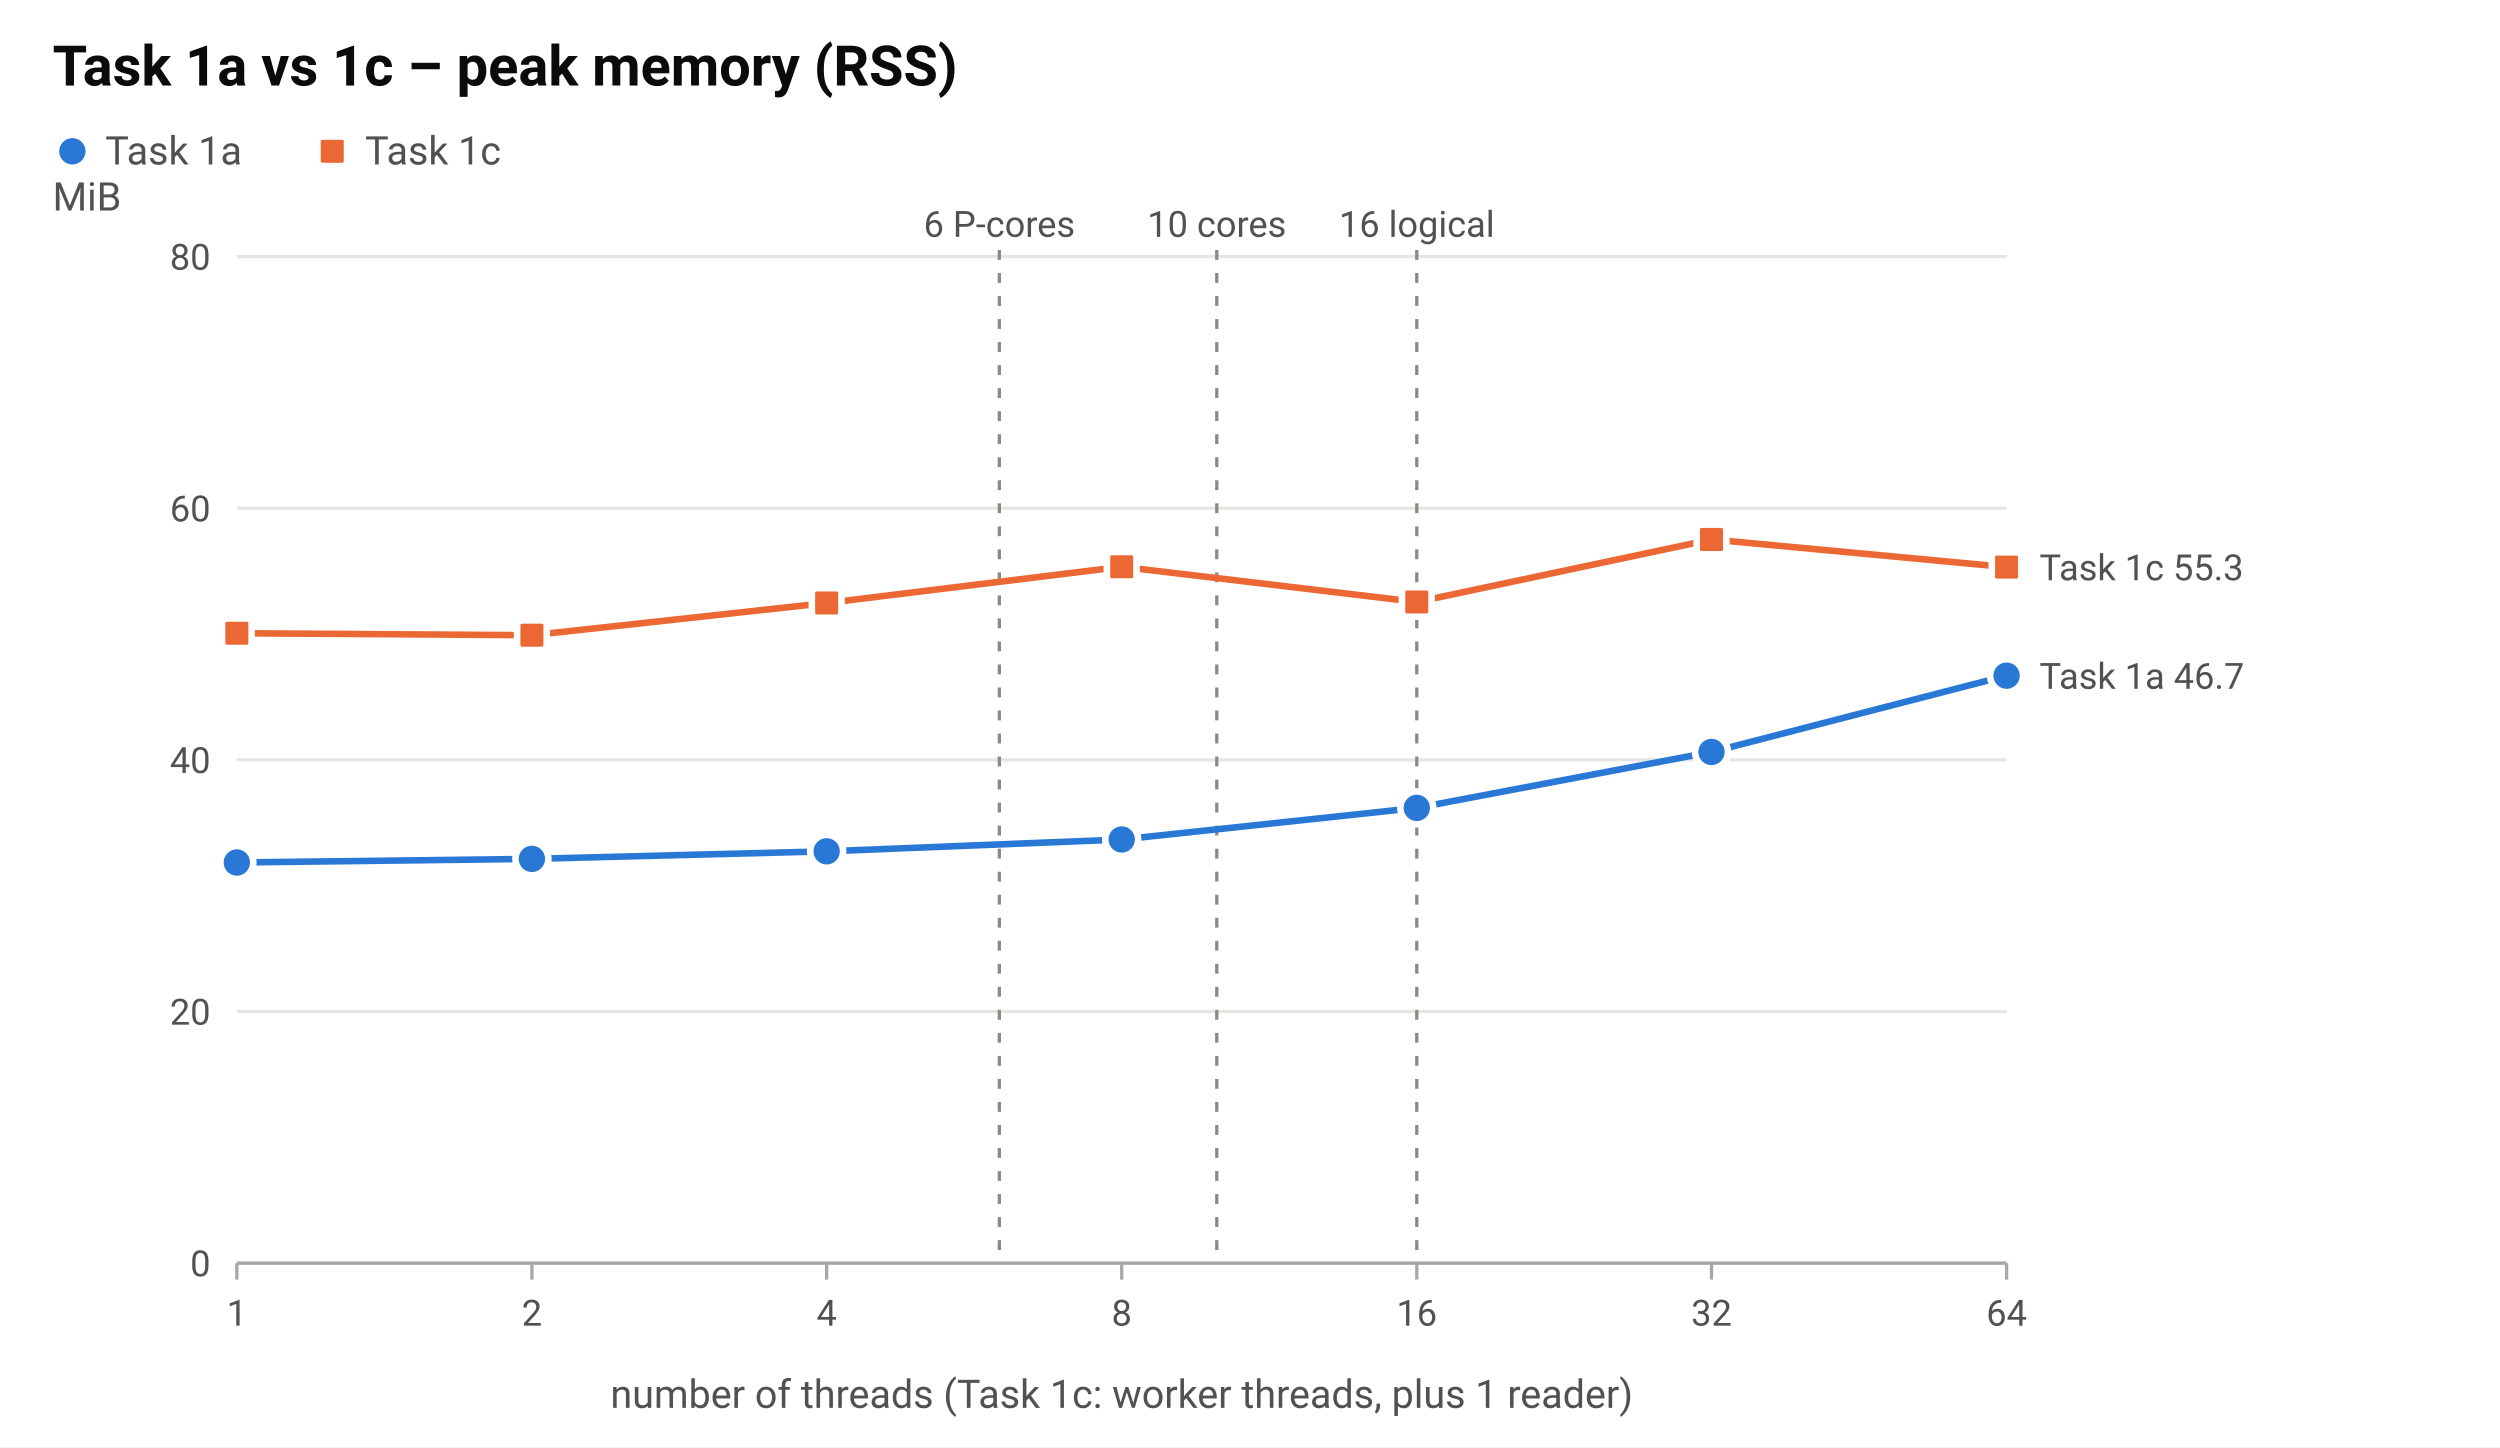
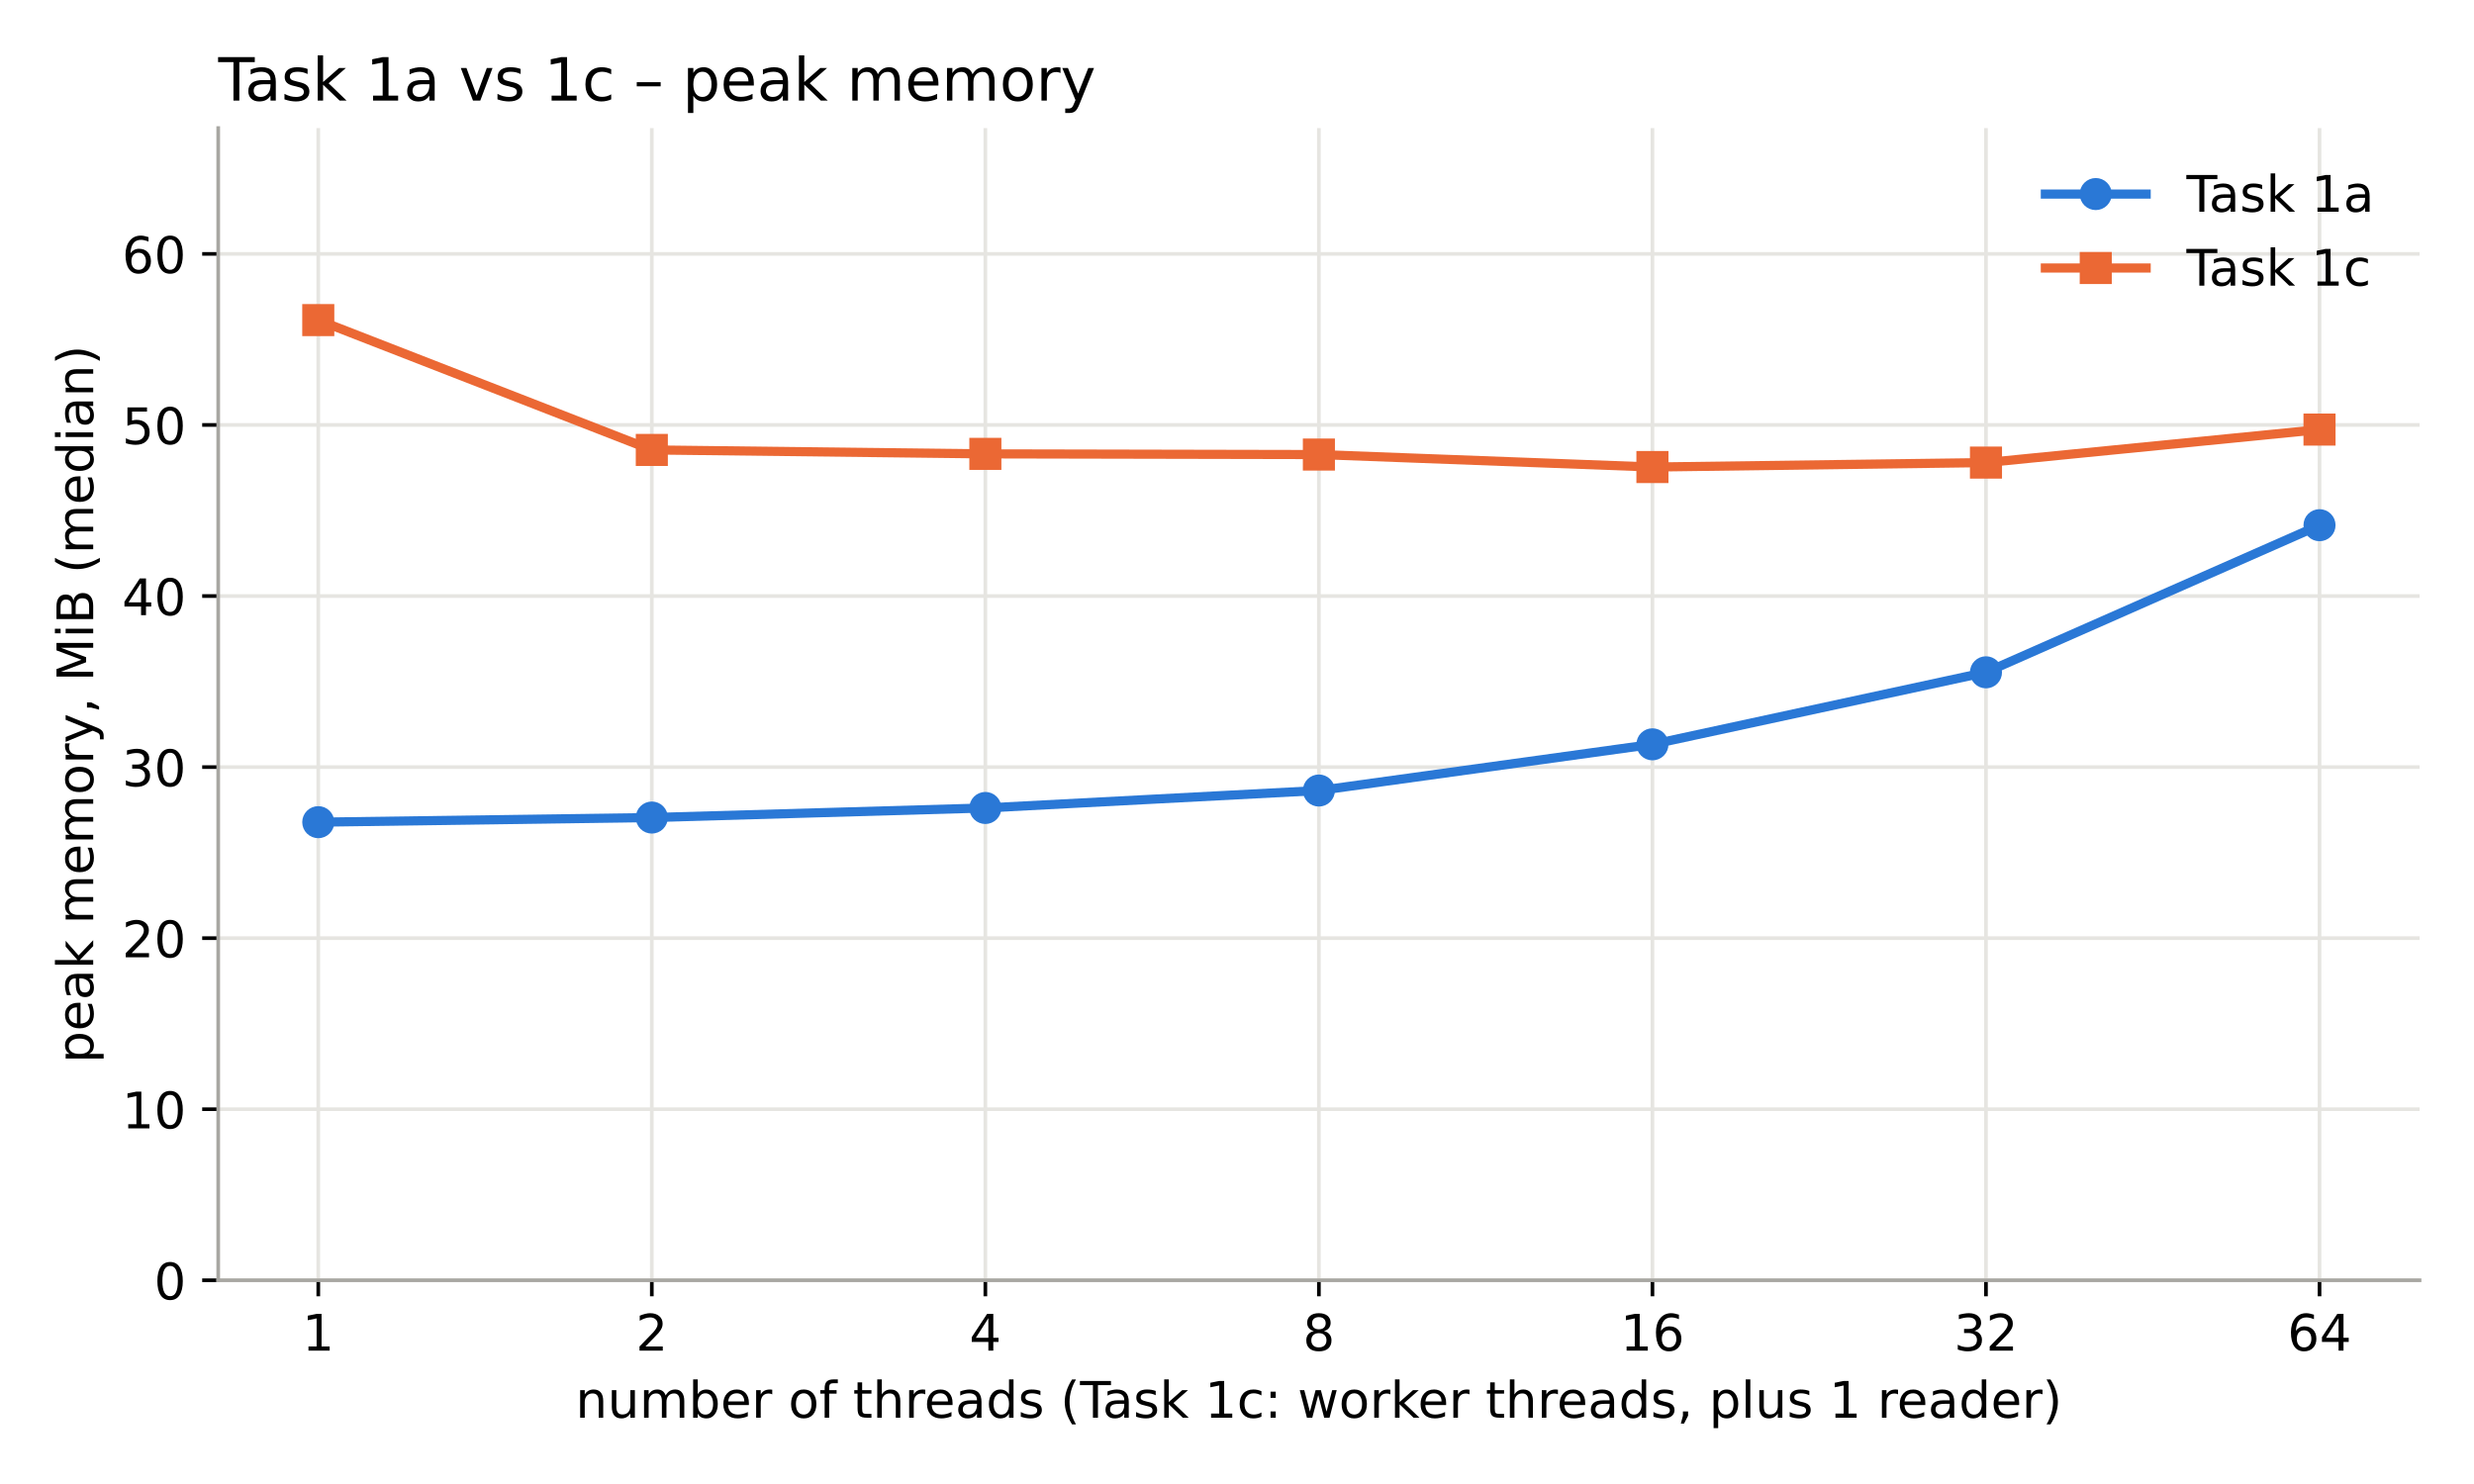
- <svg xmlns="http://www.w3.org/2000/svg" viewBox="0 0 760 440" width="760" height="440" font-family="system-ui, -apple-system, 'Segoe UI', Roboto, sans-serif">
-   <rect width="100%" height="100%" fill="#ffffff" />
-   <text x="16" y="26" font-size="17" font-weight="600" fill="#0b0b0b">Task 1a vs 1c – peak memory (RSS)</text>
-   <text x="16" y="64" font-size="12" fill="#52514e">MiB</text>
-   <circle cx="22.0" cy="46.0" r="5" stroke="#ffffff" stroke-width="2" fill="#2a78d6" />
-   <text x="32" y="50" font-size="12" fill="#52514e">Task 1a</text>
-   <rect x="96.5" y="41.5" width="9" height="9" rx="1.5" stroke="#ffffff" stroke-width="2" fill="#eb6834" />
-   <text x="111" y="50" font-size="12" fill="#52514e">Task 1c</text>
-   <line x1="72" x2="610" y1="384.0" y2="384.0" stroke="#e6e5e1" stroke-width="1" />
-   <text x="64" y="388.0" font-size="11" fill="#52514e" text-anchor="end">0</text>
-   <line x1="72" x2="610" y1="307.5" y2="307.5" stroke="#e6e5e1" stroke-width="1" />
-   <text x="64" y="311.5" font-size="11" fill="#52514e" text-anchor="end">20</text>
-   <line x1="72" x2="610" y1="231.0" y2="231.0" stroke="#e6e5e1" stroke-width="1" />
-   <text x="64" y="235.0" font-size="11" fill="#52514e" text-anchor="end">40</text>
-   <line x1="72" x2="610" y1="154.5" y2="154.5" stroke="#e6e5e1" stroke-width="1" />
-   <text x="64" y="158.5" font-size="11" fill="#52514e" text-anchor="end">60</text>
-   <line x1="72" x2="610" y1="78.0" y2="78.0" stroke="#e6e5e1" stroke-width="1" />
-   <text x="64" y="82.0" font-size="11" fill="#52514e" text-anchor="end">80</text>
-   <line x1="72.0" x2="72.0" y1="384" y2="389" stroke="#a8a7a2" />
-   <text x="72.0" y="403" font-size="11" fill="#52514e" text-anchor="middle">1</text>
-   <line x1="161.7" x2="161.7" y1="384" y2="389" stroke="#a8a7a2" />
-   <text x="161.7" y="403" font-size="11" fill="#52514e" text-anchor="middle">2</text>
-   <line x1="251.3" x2="251.3" y1="384" y2="389" stroke="#a8a7a2" />
-   <text x="251.3" y="403" font-size="11" fill="#52514e" text-anchor="middle">4</text>
-   <line x1="341.0" x2="341.0" y1="384" y2="389" stroke="#a8a7a2" />
-   <text x="341.0" y="403" font-size="11" fill="#52514e" text-anchor="middle">8</text>
-   <line x1="430.7" x2="430.7" y1="384" y2="389" stroke="#a8a7a2" />
-   <text x="430.7" y="403" font-size="11" fill="#52514e" text-anchor="middle">16</text>
-   <line x1="520.3" x2="520.3" y1="384" y2="389" stroke="#a8a7a2" />
-   <text x="520.3" y="403" font-size="11" fill="#52514e" text-anchor="middle">32</text>
-   <line x1="610.0" x2="610.0" y1="384" y2="389" stroke="#a8a7a2" />
-   <text x="610.0" y="403" font-size="11" fill="#52514e" text-anchor="middle">64</text>
-   <line x1="72" x2="610" y1="384" y2="384" stroke="#a8a7a2" stroke-width="1" />
-   <text x="341" y="428" font-size="12" fill="#52514e" text-anchor="middle">number of threads (Task 1c: worker threads, plus 1 reader)</text>
-   <line x1="303.8" x2="303.8" y1="76" y2="384" stroke="#8a8984" stroke-width="1" stroke-dasharray="3 4" />
-   <text x="303.8" y="72" font-size="11" fill="#52514e" text-anchor="middle">6 P-cores</text>
-   <line x1="369.9" x2="369.9" y1="76" y2="384" stroke="#8a8984" stroke-width="1" stroke-dasharray="3 4" />
-   <text x="369.9" y="72" font-size="11" fill="#52514e" text-anchor="middle">10 cores</text>
-   <line x1="430.7" x2="430.7" y1="76" y2="384" stroke="#8a8984" stroke-width="1" stroke-dasharray="3 4" />
-   <text x="430.7" y="72" font-size="11" fill="#52514e" text-anchor="middle">16 logical</text>
-   <path d="M72.0,262.2 L161.7,261.1 L251.3,258.8 L341.0,255.2 L430.7,245.6 L520.3,228.6 L610.0,205.4" fill="none" stroke="#2a78d6" stroke-width="2" stroke-linejoin="round" stroke-linecap="round" />
-   <circle cx="72.0" cy="262.2" r="5" stroke="#ffffff" stroke-width="2" fill="#2a78d6" />
-   <circle cx="161.7" cy="261.1" r="5" stroke="#ffffff" stroke-width="2" fill="#2a78d6" />
-   <circle cx="251.3" cy="258.8" r="5" stroke="#ffffff" stroke-width="2" fill="#2a78d6" />
-   <circle cx="341.0" cy="255.2" r="5" stroke="#ffffff" stroke-width="2" fill="#2a78d6" />
-   <circle cx="430.7" cy="245.6" r="5" stroke="#ffffff" stroke-width="2" fill="#2a78d6" />
-   <circle cx="520.3" cy="228.6" r="5" stroke="#ffffff" stroke-width="2" fill="#2a78d6" />
-   <circle cx="610.0" cy="205.4" r="5" stroke="#ffffff" stroke-width="2" fill="#2a78d6" />
-   <path d="M72.0,192.5 L161.7,193.1 L251.3,183.3 L341.0,172.3 L430.7,183.0 L520.3,164.0 L610.0,172.4" fill="none" stroke="#eb6834" stroke-width="2" stroke-linejoin="round" stroke-linecap="round" />
-   <rect x="67.5" y="188.0" width="9" height="9" rx="1.5" stroke="#ffffff" stroke-width="2" fill="#eb6834" />
-   <rect x="157.2" y="188.6" width="9" height="9" rx="1.5" stroke="#ffffff" stroke-width="2" fill="#eb6834" />
-   <rect x="246.8" y="178.8" width="9" height="9" rx="1.5" stroke="#ffffff" stroke-width="2" fill="#eb6834" />
-   <rect x="336.5" y="167.8" width="9" height="9" rx="1.5" stroke="#ffffff" stroke-width="2" fill="#eb6834" />
-   <rect x="426.2" y="178.5" width="9" height="9" rx="1.5" stroke="#ffffff" stroke-width="2" fill="#eb6834" />
-   <rect x="515.8" y="159.5" width="9" height="9" rx="1.5" stroke="#ffffff" stroke-width="2" fill="#eb6834" />
-   <rect x="605.5" y="167.9" width="9" height="9" rx="1.5" stroke="#ffffff" stroke-width="2" fill="#eb6834" />
-   <text x="620" y="209.4" font-size="11" fill="#52514e">Task 1a  46.7</text>
-   <text x="620" y="176.4" font-size="11" fill="#52514e">Task 1c  55.3</text>
+ <svg xmlns="http://www.w3.org/2000/svg" xmlns:xlink="http://www.w3.org/1999/xlink" width="540pt" height="324pt" viewBox="0 0 540 324" version="1.1">
+   <defs>
+     <style type="text/css">*{stroke-linejoin: round; stroke-linecap: butt}</style>
+   </defs>
+   <g id="figure_1">
+     <g id="patch_1">
+       <path d="M 0 324  L 540 324  L 540 0  L 0 0  z " style="fill: #ffffff" />
+     </g>
+     <g id="axes_1">
+       <g id="patch_2">
+         <path d="M 47.63 279.52  L 528.12 279.52  L 528.12 27.96  L 47.63 27.96  z " style="fill: #ffffff" />
+       </g>
+       <g id="matplotlib.axis_1">
+         <g id="xtick_1">
+           <g id="line2d_1">
+             <path d="M 69.47 279.52  L 69.47 27.96  " clip-path="url(#p47878b11c4)" style="fill: none; stroke: #e6e5e1; stroke-width: 0.8; stroke-linecap: square" />
+           </g>
+           <g id="line2d_2">
+             <defs>
+               <path id="m164181e642" d="M 0 0  L 0 3.5  " style="stroke: #000000; stroke-width: 0.8" />
+             </defs>
+             <g>
+               <use xlink:href="#m164181e642" x="69.47" y="279.52" style="stroke: #000000; stroke-width: 0.8" />
+             </g>
+           </g>
+           <g id="text_1">
+             <text style="font-size: 11px; font-family: 'DejaVu Sans', 'Bitstream Vera Sans', 'Computer Modern Sans Serif', 'Lucida Grande', 'Verdana', 'Geneva', 'Lucid', 'Arial', 'Helvetica', 'Avant Garde', sans-serif; text-anchor: middle" x="69.47" y="294.878" transform="rotate(-0 69.47046 294.8783)">1</text>
+           </g>
+         </g>
+         <g id="xtick_2">
+           <g id="line2d_3">
+             <path d="M 142.272 279.52  L 142.272 27.96  " clip-path="url(#p47878b11c4)" style="fill: none; stroke: #e6e5e1; stroke-width: 0.8; stroke-linecap: square" />
+           </g>
+           <g id="line2d_4">
+             <g>
+               <use xlink:href="#m164181e642" x="142.272" y="279.52" style="stroke: #000000; stroke-width: 0.8" />
+             </g>
+           </g>
+           <g id="text_2">
+             <text style="font-size: 11px; font-family: 'DejaVu Sans', 'Bitstream Vera Sans', 'Computer Modern Sans Serif', 'Lucida Grande', 'Verdana', 'Geneva', 'Lucid', 'Arial', 'Helvetica', 'Avant Garde', sans-serif; text-anchor: middle" x="142.272" y="294.878" transform="rotate(-0 142.272 294.8783)">2</text>
+           </g>
+         </g>
+         <g id="xtick_3">
+           <g id="line2d_5">
+             <path d="M 215.073 279.52  L 215.073 27.96  " clip-path="url(#p47878b11c4)" style="fill: none; stroke: #e6e5e1; stroke-width: 0.8; stroke-linecap: square" />
+           </g>
+           <g id="line2d_6">
+             <g>
+               <use xlink:href="#m164181e642" x="215.073" y="279.52" style="stroke: #000000; stroke-width: 0.8" />
+             </g>
+           </g>
+           <g id="text_3">
+             <text style="font-size: 11px; font-family: 'DejaVu Sans', 'Bitstream Vera Sans', 'Computer Modern Sans Serif', 'Lucida Grande', 'Verdana', 'Geneva', 'Lucid', 'Arial', 'Helvetica', 'Avant Garde', sans-serif; text-anchor: middle" x="215.073" y="294.878" transform="rotate(-0 215.0735 294.8783)">4</text>
+           </g>
+         </g>
+         <g id="xtick_4">
+           <g id="line2d_7">
+             <path d="M 287.875 279.52  L 287.875 27.96  " clip-path="url(#p47878b11c4)" style="fill: none; stroke: #e6e5e1; stroke-width: 0.8; stroke-linecap: square" />
+           </g>
+           <g id="line2d_8">
+             <g>
+               <use xlink:href="#m164181e642" x="287.875" y="279.52" style="stroke: #000000; stroke-width: 0.8" />
+             </g>
+           </g>
+           <g id="text_4">
+             <text style="font-size: 11px; font-family: 'DejaVu Sans', 'Bitstream Vera Sans', 'Computer Modern Sans Serif', 'Lucida Grande', 'Verdana', 'Geneva', 'Lucid', 'Arial', 'Helvetica', 'Avant Garde', sans-serif; text-anchor: middle" x="287.875" y="294.878" transform="rotate(-0 287.875 294.8783)">8</text>
+           </g>
+         </g>
+         <g id="xtick_5">
+           <g id="line2d_9">
+             <path d="M 360.677 279.52  L 360.677 27.96  " clip-path="url(#p47878b11c4)" style="fill: none; stroke: #e6e5e1; stroke-width: 0.8; stroke-linecap: square" />
+           </g>
+           <g id="line2d_10">
+             <g>
+               <use xlink:href="#m164181e642" x="360.677" y="279.52" style="stroke: #000000; stroke-width: 0.8" />
+             </g>
+           </g>
+           <g id="text_5">
+             <text style="font-size: 11px; font-family: 'DejaVu Sans', 'Bitstream Vera Sans', 'Computer Modern Sans Serif', 'Lucida Grande', 'Verdana', 'Geneva', 'Lucid', 'Arial', 'Helvetica', 'Avant Garde', sans-serif; text-anchor: middle" x="360.677" y="294.878" transform="rotate(-0 360.6765 294.8783)">16</text>
+           </g>
+         </g>
+         <g id="xtick_6">
+           <g id="line2d_11">
+             <path d="M 433.478 279.52  L 433.478 27.96  " clip-path="url(#p47878b11c4)" style="fill: none; stroke: #e6e5e1; stroke-width: 0.8; stroke-linecap: square" />
+           </g>
+           <g id="line2d_12">
+             <g>
+               <use xlink:href="#m164181e642" x="433.478" y="279.52" style="stroke: #000000; stroke-width: 0.8" />
+             </g>
+           </g>
+           <g id="text_6">
+             <text style="font-size: 11px; font-family: 'DejaVu Sans', 'Bitstream Vera Sans', 'Computer Modern Sans Serif', 'Lucida Grande', 'Verdana', 'Geneva', 'Lucid', 'Arial', 'Helvetica', 'Avant Garde', sans-serif; text-anchor: middle" x="433.478" y="294.878" transform="rotate(-0 433.478 294.8783)">32</text>
+           </g>
+         </g>
+         <g id="xtick_7">
+           <g id="line2d_13">
+             <path d="M 506.28 279.52  L 506.28 27.96  " clip-path="url(#p47878b11c4)" style="fill: none; stroke: #e6e5e1; stroke-width: 0.8; stroke-linecap: square" />
+           </g>
+           <g id="line2d_14">
+             <g>
+               <use xlink:href="#m164181e642" x="506.28" y="279.52" style="stroke: #000000; stroke-width: 0.8" />
+             </g>
+           </g>
+           <g id="text_7">
+             <text style="font-size: 11px; font-family: 'DejaVu Sans', 'Bitstream Vera Sans', 'Computer Modern Sans Serif', 'Lucida Grande', 'Verdana', 'Geneva', 'Lucid', 'Arial', 'Helvetica', 'Avant Garde', sans-serif; text-anchor: middle" x="506.28" y="294.878" transform="rotate(-0 506.2795 294.8783)">64</text>
+           </g>
+         </g>
+         <g id="text_8">
+           <text style="font-size: 11px; font-family: 'DejaVu Sans', 'Bitstream Vera Sans', 'Computer Modern Sans Serif', 'Lucida Grande', 'Verdana', 'Geneva', 'Lucid', 'Arial', 'Helvetica', 'Avant Garde', sans-serif; text-anchor: middle" x="287.875" y="309.524" transform="rotate(-0 287.875 309.5242)">number of threads (Task 1c: worker threads, plus 1 reader)</text>
+         </g>
+       </g>
+       <g id="matplotlib.axis_2">
+         <g id="ytick_1">
+           <g id="line2d_15">
+             <path d="M 47.63 279.52  L 528.12 279.52  " clip-path="url(#p47878b11c4)" style="fill: none; stroke: #e6e5e1; stroke-width: 0.8; stroke-linecap: square" />
+           </g>
+           <g id="line2d_16">
+             <defs>
+               <path id="mc3c09cc936" d="M 0 0  L -3.5 0  " style="stroke: #000000; stroke-width: 0.8" />
+             </defs>
+             <g>
+               <use xlink:href="#mc3c09cc936" x="47.63" y="279.52" style="stroke: #000000; stroke-width: 0.8" />
+             </g>
+           </g>
+           <g id="text_9">
+             <text style="font-size: 11px; font-family: 'DejaVu Sans', 'Bitstream Vera Sans', 'Computer Modern Sans Serif', 'Lucida Grande', 'Verdana', 'Geneva', 'Lucid', 'Arial', 'Helvetica', 'Avant Garde', sans-serif; text-anchor: end" x="40.63" y="283.699" transform="rotate(-0 40.63 283.6991)">0</text>
+           </g>
+         </g>
+         <g id="ytick_2">
+           <g id="line2d_17">
+             <path d="M 47.63 242.172  L 528.12 242.172  " clip-path="url(#p47878b11c4)" style="fill: none; stroke: #e6e5e1; stroke-width: 0.8; stroke-linecap: square" />
+           </g>
+           <g id="line2d_18">
+             <g>
+               <use xlink:href="#mc3c09cc936" x="47.63" y="242.172" style="stroke: #000000; stroke-width: 0.8" />
+             </g>
+           </g>
+           <g id="text_10">
+             <text style="font-size: 11px; font-family: 'DejaVu Sans', 'Bitstream Vera Sans', 'Computer Modern Sans Serif', 'Lucida Grande', 'Verdana', 'Geneva', 'Lucid', 'Arial', 'Helvetica', 'Avant Garde', sans-serif; text-anchor: end" x="40.63" y="246.351" transform="rotate(-0 40.63 246.3513)">10</text>
+           </g>
+         </g>
+         <g id="ytick_3">
+           <g id="line2d_19">
+             <path d="M 47.63 204.824  L 528.12 204.824  " clip-path="url(#p47878b11c4)" style="fill: none; stroke: #e6e5e1; stroke-width: 0.8; stroke-linecap: square" />
+           </g>
+           <g id="line2d_20">
+             <g>
+               <use xlink:href="#mc3c09cc936" x="47.63" y="204.824" style="stroke: #000000; stroke-width: 0.8" />
+             </g>
+           </g>
+           <g id="text_11">
+             <text style="font-size: 11px; font-family: 'DejaVu Sans', 'Bitstream Vera Sans', 'Computer Modern Sans Serif', 'Lucida Grande', 'Verdana', 'Geneva', 'Lucid', 'Arial', 'Helvetica', 'Avant Garde', sans-serif; text-anchor: end" x="40.63" y="209.003" transform="rotate(-0 40.63 209.0035)">20</text>
+           </g>
+         </g>
+         <g id="ytick_4">
+           <g id="line2d_21">
+             <path d="M 47.63 167.477  L 528.12 167.477  " clip-path="url(#p47878b11c4)" style="fill: none; stroke: #e6e5e1; stroke-width: 0.8; stroke-linecap: square" />
+           </g>
+           <g id="line2d_22">
+             <g>
+               <use xlink:href="#mc3c09cc936" x="47.63" y="167.477" style="stroke: #000000; stroke-width: 0.8" />
+             </g>
+           </g>
+           <g id="text_12">
+             <text style="font-size: 11px; font-family: 'DejaVu Sans', 'Bitstream Vera Sans', 'Computer Modern Sans Serif', 'Lucida Grande', 'Verdana', 'Geneva', 'Lucid', 'Arial', 'Helvetica', 'Avant Garde', sans-serif; text-anchor: end" x="40.63" y="171.656" transform="rotate(-0 40.63 171.6557)">30</text>
+           </g>
+         </g>
+         <g id="ytick_5">
+           <g id="line2d_23">
+             <path d="M 47.63 130.129  L 528.12 130.129  " clip-path="url(#p47878b11c4)" style="fill: none; stroke: #e6e5e1; stroke-width: 0.8; stroke-linecap: square" />
+           </g>
+           <g id="line2d_24">
+             <g>
+               <use xlink:href="#mc3c09cc936" x="47.63" y="130.129" style="stroke: #000000; stroke-width: 0.8" />
+             </g>
+           </g>
+           <g id="text_13">
+             <text style="font-size: 11px; font-family: 'DejaVu Sans', 'Bitstream Vera Sans', 'Computer Modern Sans Serif', 'Lucida Grande', 'Verdana', 'Geneva', 'Lucid', 'Arial', 'Helvetica', 'Avant Garde', sans-serif; text-anchor: end" x="40.63" y="134.308" transform="rotate(-0 40.63 134.3078)">40</text>
+           </g>
+         </g>
+         <g id="ytick_6">
+           <g id="line2d_25">
+             <path d="M 47.63 92.781  L 528.12 92.781  " clip-path="url(#p47878b11c4)" style="fill: none; stroke: #e6e5e1; stroke-width: 0.8; stroke-linecap: square" />
+           </g>
+           <g id="line2d_26">
+             <g>
+               <use xlink:href="#mc3c09cc936" x="47.63" y="92.781" style="stroke: #000000; stroke-width: 0.8" />
+             </g>
+           </g>
+           <g id="text_14">
+             <text style="font-size: 11px; font-family: 'DejaVu Sans', 'Bitstream Vera Sans', 'Computer Modern Sans Serif', 'Lucida Grande', 'Verdana', 'Geneva', 'Lucid', 'Arial', 'Helvetica', 'Avant Garde', sans-serif; text-anchor: end" x="40.63" y="96.96" transform="rotate(-0 40.63 96.96002)">50</text>
+           </g>
+         </g>
+         <g id="ytick_7">
+           <g id="line2d_27">
+             <path d="M 47.63 55.433  L 528.12 55.433  " clip-path="url(#p47878b11c4)" style="fill: none; stroke: #e6e5e1; stroke-width: 0.8; stroke-linecap: square" />
+           </g>
+           <g id="line2d_28">
+             <g>
+               <use xlink:href="#mc3c09cc936" x="47.63" y="55.433" style="stroke: #000000; stroke-width: 0.8" />
+             </g>
+           </g>
+           <g id="text_15">
+             <text style="font-size: 11px; font-family: 'DejaVu Sans', 'Bitstream Vera Sans', 'Computer Modern Sans Serif', 'Lucida Grande', 'Verdana', 'Geneva', 'Lucid', 'Arial', 'Helvetica', 'Avant Garde', sans-serif; text-anchor: end" x="40.63" y="59.612" transform="rotate(-0 40.63 59.6122)">60</text>
+           </g>
+         </g>
+         <g id="text_16">
+           <text style="font-size: 11px; font-family: 'DejaVu Sans', 'Bitstream Vera Sans', 'Computer Modern Sans Serif', 'Lucida Grande', 'Verdana', 'Geneva', 'Lucid', 'Arial', 'Helvetica', 'Avant Garde', sans-serif; text-anchor: middle" x="20.345" y="153.74" transform="rotate(-90 20.34484 153.74)">peak memory, MiB (median)</text>
+         </g>
+       </g>
+       <g id="line2d_29">
+         <path d="M 69.47 179.503  L 142.272 178.494  L 215.073 176.403  L 287.875 172.593  L 360.677 162.509  L 433.478 146.786  L 506.28 114.667  " clip-path="url(#p47878b11c4)" style="fill: none; stroke: #2a78d6; stroke-width: 2; stroke-linecap: square" />
+         <defs>
+           <path id="m47e18aef16" d="M 0 3  C 0.796 3 1.559 2.684 2.121 2.121  C 2.684 1.559 3 0.796 3 0  C 3 -0.796 2.684 -1.559 2.121 -2.121  C 1.559 -2.684 0.796 -3 0 -3  C -0.796 -3 -1.559 -2.684 -2.121 -2.121  C -2.684 -1.559 -3 -0.796 -3 0  C -3 0.796 -2.684 1.559 -2.121 2.121  C -1.559 2.684 -0.796 3 0 3  z " style="stroke: #2a78d6" />
+         </defs>
+         <g clip-path="url(#p47878b11c4)">
+           <use xlink:href="#m47e18aef16" x="69.47" y="179.503" style="fill: #2a78d6; stroke: #2a78d6" />
+           <use xlink:href="#m47e18aef16" x="142.272" y="178.494" style="fill: #2a78d6; stroke: #2a78d6" />
+           <use xlink:href="#m47e18aef16" x="215.073" y="176.403" style="fill: #2a78d6; stroke: #2a78d6" />
+           <use xlink:href="#m47e18aef16" x="287.875" y="172.593" style="fill: #2a78d6; stroke: #2a78d6" />
+           <use xlink:href="#m47e18aef16" x="360.677" y="162.509" style="fill: #2a78d6; stroke: #2a78d6" />
+           <use xlink:href="#m47e18aef16" x="433.478" y="146.786" style="fill: #2a78d6; stroke: #2a78d6" />
+           <use xlink:href="#m47e18aef16" x="506.28" y="114.667" style="fill: #2a78d6; stroke: #2a78d6" />
+         </g>
+       </g>
+       <g id="line2d_30">
+         <path d="M 69.47 69.887  L 142.272 98.234  L 215.073 99.093  L 287.875 99.242  L 360.677 101.968  L 433.478 100.997  L 506.28 93.789  " clip-path="url(#p47878b11c4)" style="fill: none; stroke: #eb6834; stroke-width: 2; stroke-linecap: square" />
+         <defs>
+           <path id="m676c8e39f8" d="M -3 3  L 3 3  L 3 -3  L -3 -3  z " style="stroke: #eb6834; stroke-linejoin: miter" />
+         </defs>
+         <g clip-path="url(#p47878b11c4)">
+           <use xlink:href="#m676c8e39f8" x="69.47" y="69.887" style="fill: #eb6834; stroke: #eb6834; stroke-linejoin: miter" />
+           <use xlink:href="#m676c8e39f8" x="142.272" y="98.234" style="fill: #eb6834; stroke: #eb6834; stroke-linejoin: miter" />
+           <use xlink:href="#m676c8e39f8" x="215.073" y="99.093" style="fill: #eb6834; stroke: #eb6834; stroke-linejoin: miter" />
+           <use xlink:href="#m676c8e39f8" x="287.875" y="99.242" style="fill: #eb6834; stroke: #eb6834; stroke-linejoin: miter" />
+           <use xlink:href="#m676c8e39f8" x="360.677" y="101.968" style="fill: #eb6834; stroke: #eb6834; stroke-linejoin: miter" />
+           <use xlink:href="#m676c8e39f8" x="433.478" y="100.997" style="fill: #eb6834; stroke: #eb6834; stroke-linejoin: miter" />
+           <use xlink:href="#m676c8e39f8" x="506.28" y="93.789" style="fill: #eb6834; stroke: #eb6834; stroke-linejoin: miter" />
+         </g>
+       </g>
+       <g id="patch_3">
+         <path d="M 47.63 279.52  L 47.63 27.96  " style="fill: none; stroke: #a8a7a2; stroke-width: 0.8; stroke-linejoin: miter; stroke-linecap: square" />
+       </g>
+       <g id="patch_4">
+         <path d="M 47.63 279.52  L 528.12 279.52  " style="fill: none; stroke: #a8a7a2; stroke-width: 0.8; stroke-linejoin: miter; stroke-linecap: square" />
+       </g>
+       <g id="text_17">
+         <text style="font-size: 13px; font-family: 'DejaVu Sans', 'Bitstream Vera Sans', 'Computer Modern Sans Serif', 'Lucida Grande', 'Verdana', 'Geneva', 'Lucid', 'Arial', 'Helvetica', 'Avant Garde', sans-serif; text-anchor: start" x="47.63" y="21.96" transform="rotate(-0 47.63 21.96)">Task 1a vs 1c – peak memory</text>
+       </g>
+       <g id="legend_1">
+         <g id="line2d_31">
+           <path d="M 446.44 42.368  L 457.44 42.368  L 468.44 42.368  " style="fill: none; stroke: #2a78d6; stroke-width: 2; stroke-linecap: square" />
+           <g>
+             <use xlink:href="#m47e18aef16" x="457.44" y="42.368" style="fill: #2a78d6; stroke: #2a78d6" />
+           </g>
+         </g>
+         <g id="text_18">
+           <text style="font-size: 11px; font-family: 'DejaVu Sans', 'Bitstream Vera Sans', 'Computer Modern Sans Serif', 'Lucida Grande', 'Verdana', 'Geneva', 'Lucid', 'Arial', 'Helvetica', 'Avant Garde', sans-serif; text-anchor: start" x="477.24" y="46.218" transform="rotate(-0 477.2398 46.21828)">Task 1a</text>
+         </g>
+         <g id="line2d_32">
+           <path d="M 446.44 58.514  L 457.44 58.514  L 468.44 58.514  " style="fill: none; stroke: #eb6834; stroke-width: 2; stroke-linecap: square" />
+           <g>
+             <use xlink:href="#m676c8e39f8" x="457.44" y="58.514" style="fill: #eb6834; stroke: #eb6834; stroke-linejoin: miter" />
+           </g>
+         </g>
+         <g id="text_19">
+           <text style="font-size: 11px; font-family: 'DejaVu Sans', 'Bitstream Vera Sans', 'Computer Modern Sans Serif', 'Lucida Grande', 'Verdana', 'Geneva', 'Lucid', 'Arial', 'Helvetica', 'Avant Garde', sans-serif; text-anchor: start" x="477.24" y="62.364" transform="rotate(-0 477.2398 62.36422)">Task 1c</text>
+         </g>
+       </g>
+     </g>
+   </g>
+   <defs>
+     <clipPath id="p47878b11c4">
+       <rect x="47.63" y="27.96" width="480.49" height="251.56" />
+     </clipPath>
+   </defs>
</svg>
